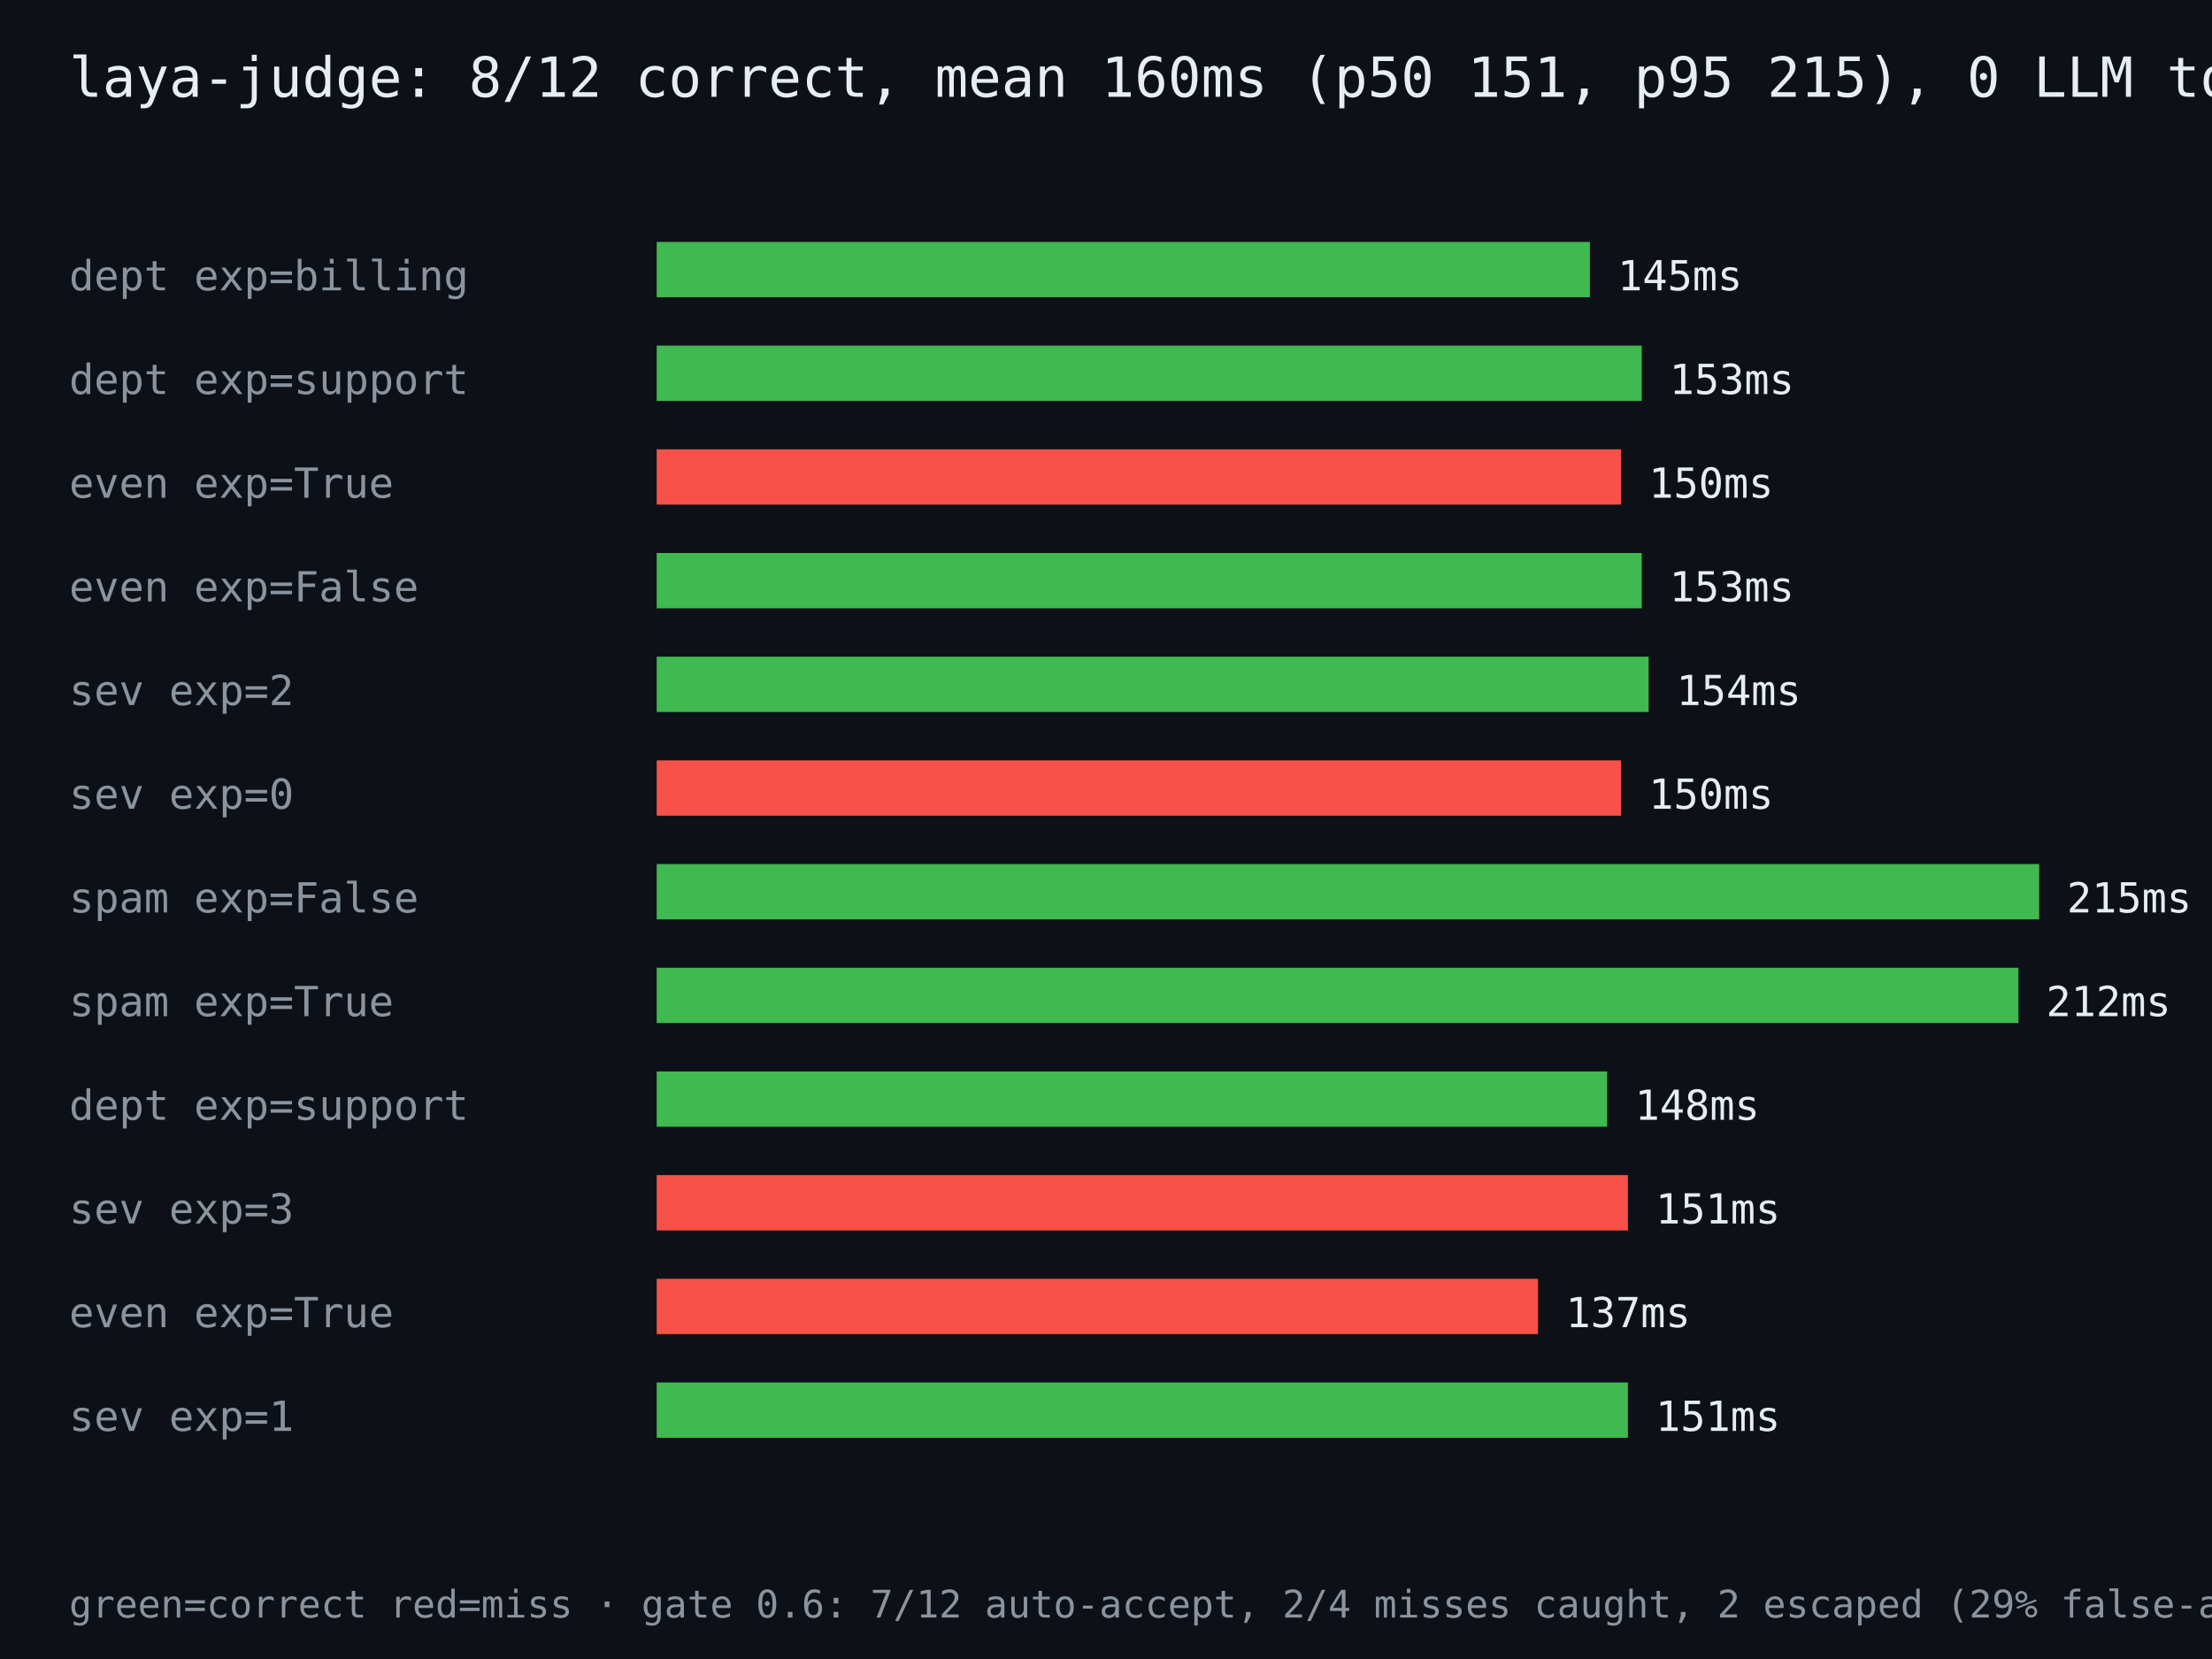
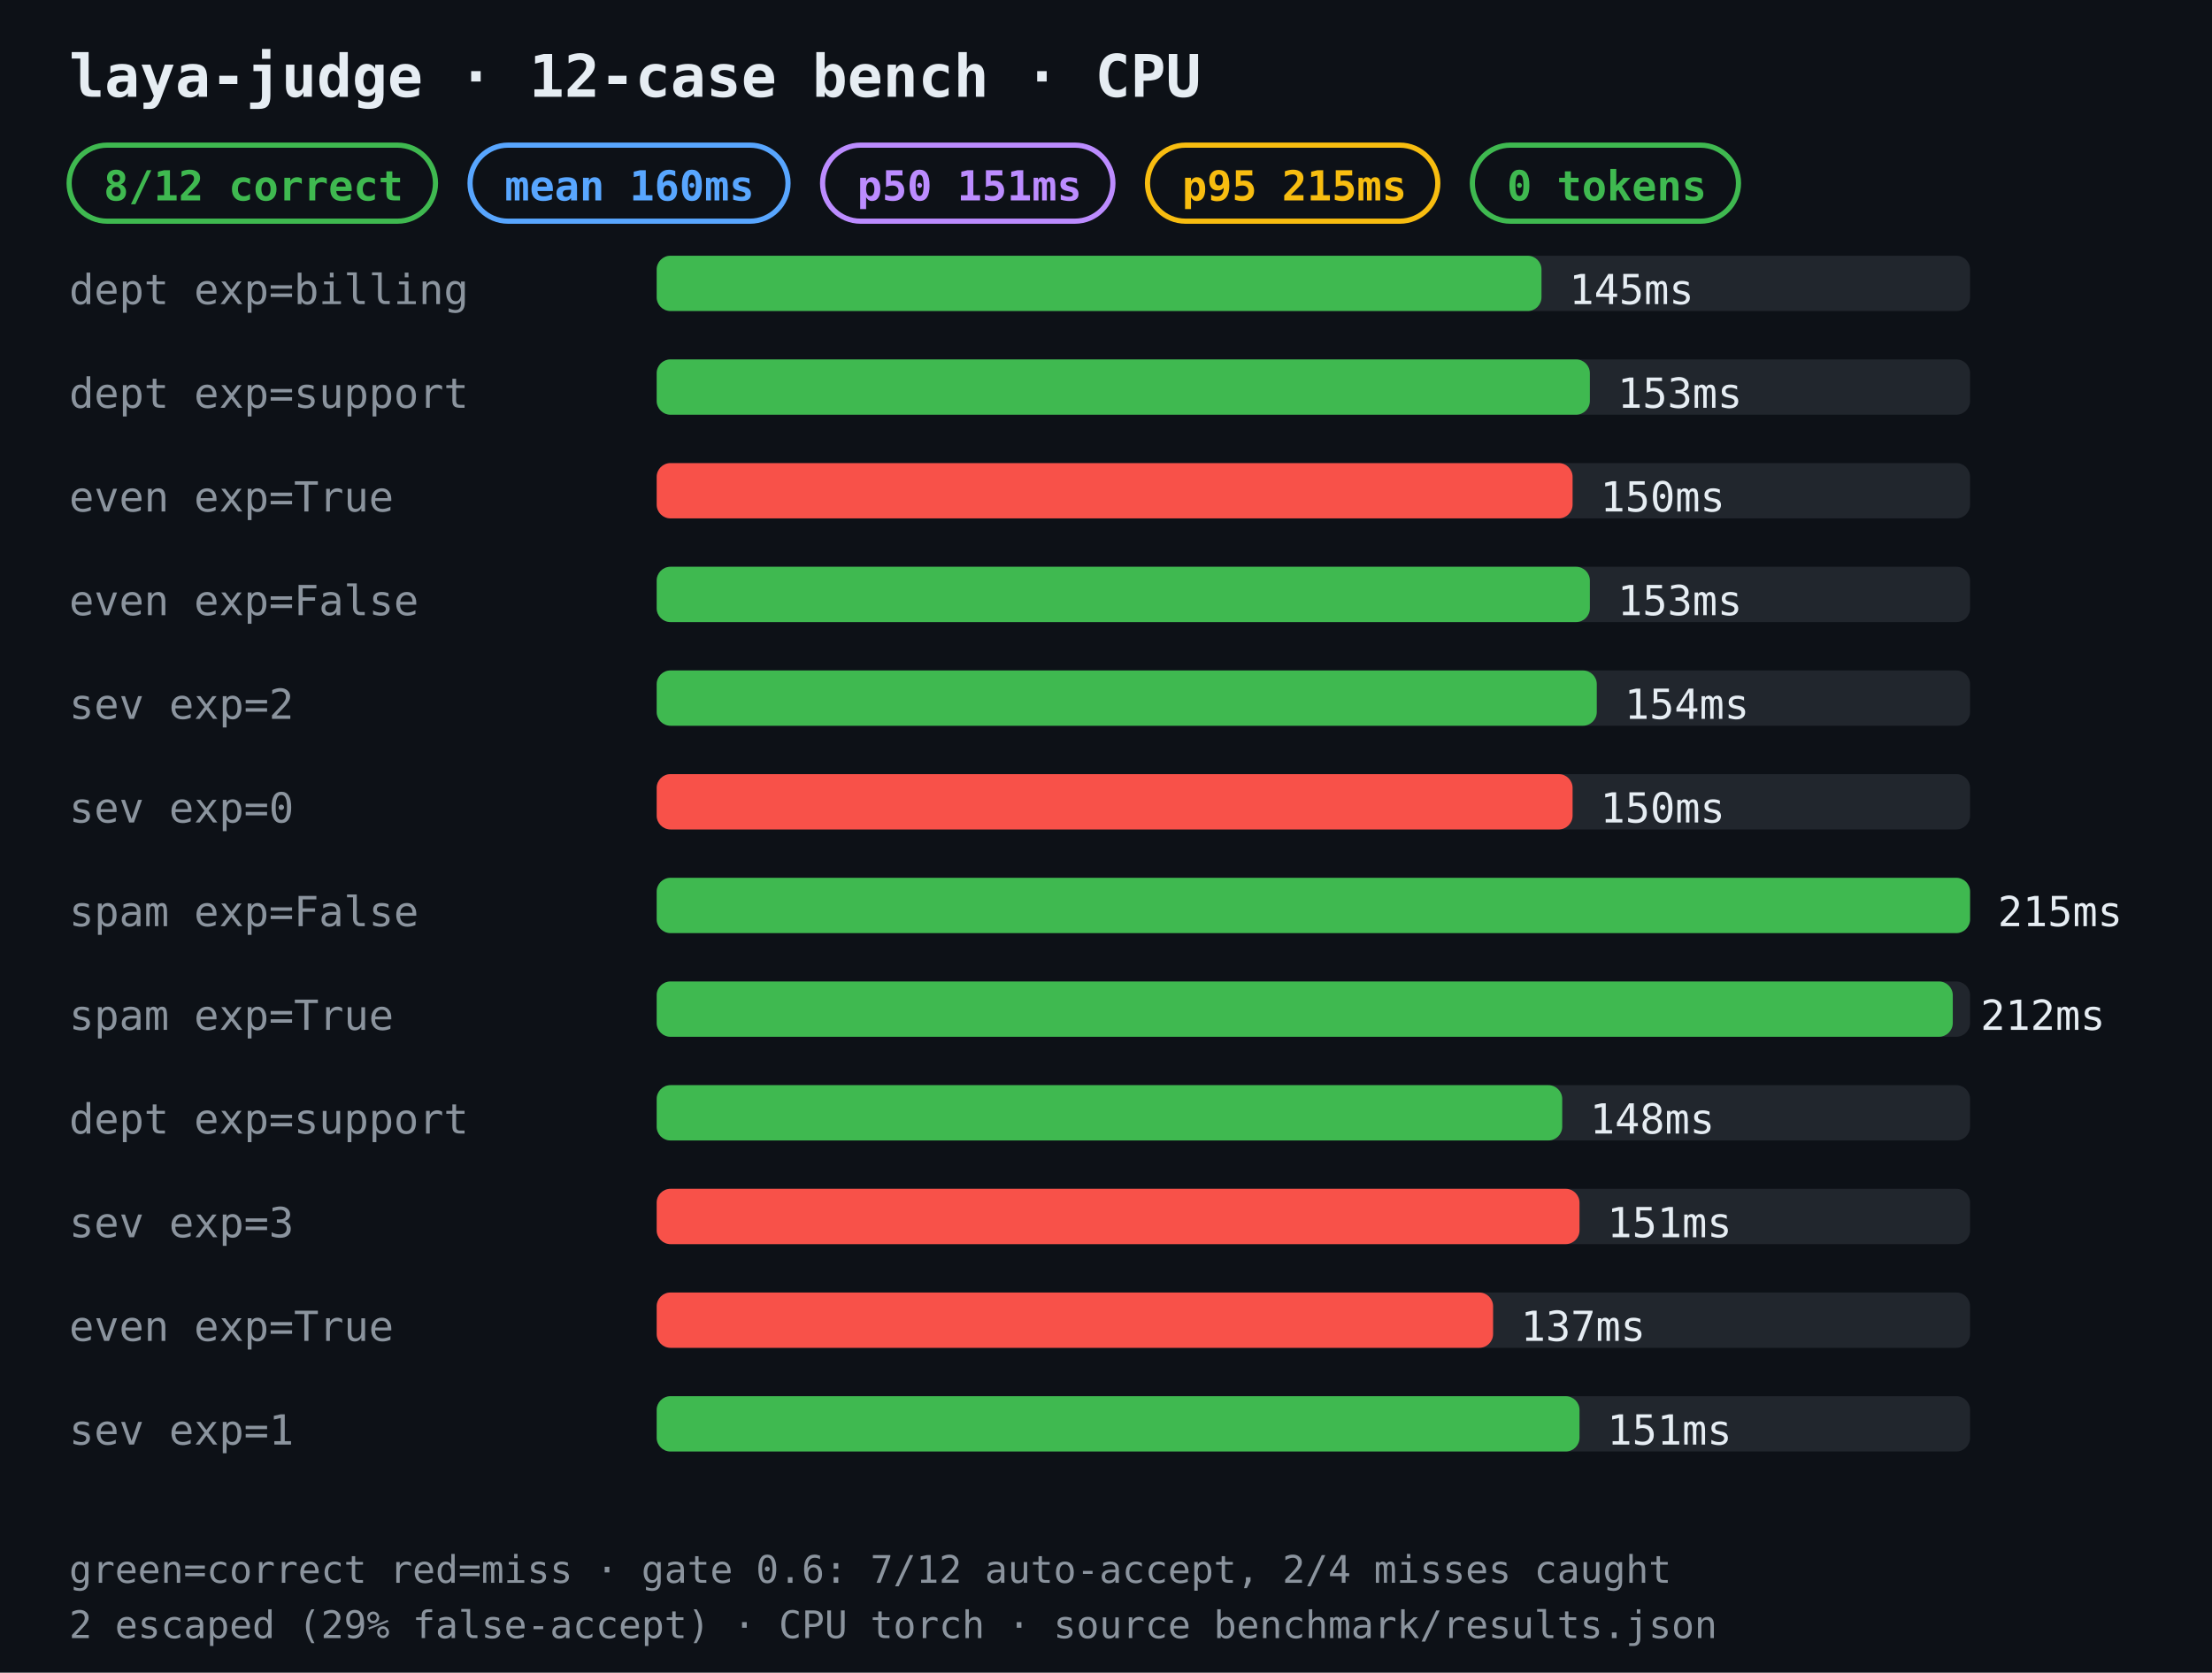
- <svg xmlns="http://www.w3.org/2000/svg" width="640" height="480" font-family="monospace">
+ <svg xmlns="http://www.w3.org/2000/svg" width="640" height="484" font-family="monospace">
  <rect width="100%" height="100%" fill="#0d1117" />
-   <text x="20" y="28" fill="#e6edf3" font-size="16">laya-judge: 8/12 correct, mean 160ms (p50 151, p95 215), 0 LLM tokens (CPU)</text>
-   <text x="20" y="84" fill="#8b949e" font-size="12">dept exp=billing</text>
-   <rect x="190" y="70" width="270" height="16" fill="#3fb950" />
-   <text x="468" y="84" fill="#e6edf3" font-size="12">145ms</text>
-   <text x="20" y="114" fill="#8b949e" font-size="12">dept exp=support</text>
-   <rect x="190" y="100" width="285" height="16" fill="#3fb950" />
-   <text x="483" y="114" fill="#e6edf3" font-size="12">153ms</text>
-   <text x="20" y="144" fill="#8b949e" font-size="12">even exp=True</text>
-   <rect x="190" y="130" width="279" height="16" fill="#f85149" />
-   <text x="477" y="144" fill="#e6edf3" font-size="12">150ms</text>
-   <text x="20" y="174" fill="#8b949e" font-size="12">even exp=False</text>
-   <rect x="190" y="160" width="285" height="16" fill="#3fb950" />
-   <text x="483" y="174" fill="#e6edf3" font-size="12">153ms</text>
-   <text x="20" y="204" fill="#8b949e" font-size="12">sev exp=2</text>
-   <rect x="190" y="190" width="287" height="16" fill="#3fb950" />
-   <text x="485" y="204" fill="#e6edf3" font-size="12">154ms</text>
-   <text x="20" y="234" fill="#8b949e" font-size="12">sev exp=0</text>
-   <rect x="190" y="220" width="279" height="16" fill="#f85149" />
-   <text x="477" y="234" fill="#e6edf3" font-size="12">150ms</text>
-   <text x="20" y="264" fill="#8b949e" font-size="12">spam exp=False</text>
-   <rect x="190" y="250" width="400" height="16" fill="#3fb950" />
-   <text x="598" y="264" fill="#e6edf3" font-size="12">215ms</text>
-   <text x="20" y="294" fill="#8b949e" font-size="12">spam exp=True</text>
-   <rect x="190" y="280" width="394" height="16" fill="#3fb950" />
-   <text x="592" y="294" fill="#e6edf3" font-size="12">212ms</text>
-   <text x="20" y="324" fill="#8b949e" font-size="12">dept exp=support</text>
-   <rect x="190" y="310" width="275" height="16" fill="#3fb950" />
-   <text x="473" y="324" fill="#e6edf3" font-size="12">148ms</text>
-   <text x="20" y="354" fill="#8b949e" font-size="12">sev exp=3</text>
-   <rect x="190" y="340" width="281" height="16" fill="#f85149" />
-   <text x="479" y="354" fill="#e6edf3" font-size="12">151ms</text>
-   <text x="20" y="384" fill="#8b949e" font-size="12">even exp=True</text>
-   <rect x="190" y="370" width="255" height="16" fill="#f85149" />
-   <text x="453" y="384" fill="#e6edf3" font-size="12">137ms</text>
-   <text x="20" y="414" fill="#8b949e" font-size="12">sev exp=1</text>
-   <rect x="190" y="400" width="281" height="16" fill="#3fb950" />
-   <text x="479" y="414" fill="#e6edf3" font-size="12">151ms</text>
-   <text x="20" y="468" fill="#8b949e" font-size="11">green=correct red=miss · gate 0.6: 7/12 auto-accept, 2/4 misses caught, 2 escaped (29% false-accept) · CPU torch</text>
+   <text x="20" y="28" fill="#e6edf3" font-size="17" font-weight="bold">laya-judge · 12-case bench · CPU</text>
+   <rect x="20" y="42" width="106" height="22" rx="11" fill="none" stroke="#3fb950" stroke-width="1.5" />
+   <text x="30" y="58" fill="#3fb950" font-size="12" font-weight="bold">8/12 correct</text>
+   <rect x="136" y="42" width="92" height="22" rx="11" fill="none" stroke="#58a6ff" stroke-width="1.5" />
+   <text x="146" y="58" fill="#58a6ff" font-size="12" font-weight="bold">mean 160ms</text>
+   <rect x="238" y="42" width="84" height="22" rx="11" fill="none" stroke="#bc8cff" stroke-width="1.5" />
+   <text x="248" y="58" fill="#bc8cff" font-size="12" font-weight="bold">p50 151ms</text>
+   <rect x="332" y="42" width="84" height="22" rx="11" fill="none" stroke="#f8bd10" stroke-width="1.5" />
+   <text x="342" y="58" fill="#f8bd10" font-size="12" font-weight="bold">p95 215ms</text>
+   <rect x="426" y="42" width="77" height="22" rx="11" fill="none" stroke="#3fb950" stroke-width="1.5" />
+   <text x="436" y="58" fill="#3fb950" font-size="12" font-weight="bold">0 tokens</text>
+   <rect x="190" y="74" width="380" height="16" rx="4" fill="#21262d" />
+   <text x="20" y="88" fill="#8b949e" font-size="12">dept exp=billing</text>
+   <rect x="190" y="74" width="256" height="16" rx="4" fill="#3fb950" />
+   <text x="454" y="88" fill="#e6edf3" font-size="12">145ms</text>
+   <rect x="190" y="104" width="380" height="16" rx="4" fill="#21262d" />
+   <text x="20" y="118" fill="#8b949e" font-size="12">dept exp=support</text>
+   <rect x="190" y="104" width="270" height="16" rx="4" fill="#3fb950" />
+   <text x="468" y="118" fill="#e6edf3" font-size="12">153ms</text>
+   <rect x="190" y="134" width="380" height="16" rx="4" fill="#21262d" />
+   <text x="20" y="148" fill="#8b949e" font-size="12">even exp=True</text>
+   <rect x="190" y="134" width="265" height="16" rx="4" fill="#f85149" />
+   <text x="463" y="148" fill="#e6edf3" font-size="12">150ms</text>
+   <rect x="190" y="164" width="380" height="16" rx="4" fill="#21262d" />
+   <text x="20" y="178" fill="#8b949e" font-size="12">even exp=False</text>
+   <rect x="190" y="164" width="270" height="16" rx="4" fill="#3fb950" />
+   <text x="468" y="178" fill="#e6edf3" font-size="12">153ms</text>
+   <rect x="190" y="194" width="380" height="16" rx="4" fill="#21262d" />
+   <text x="20" y="208" fill="#8b949e" font-size="12">sev exp=2</text>
+   <rect x="190" y="194" width="272" height="16" rx="4" fill="#3fb950" />
+   <text x="470" y="208" fill="#e6edf3" font-size="12">154ms</text>
+   <rect x="190" y="224" width="380" height="16" rx="4" fill="#21262d" />
+   <text x="20" y="238" fill="#8b949e" font-size="12">sev exp=0</text>
+   <rect x="190" y="224" width="265" height="16" rx="4" fill="#f85149" />
+   <text x="463" y="238" fill="#e6edf3" font-size="12">150ms</text>
+   <rect x="190" y="254" width="380" height="16" rx="4" fill="#21262d" />
+   <text x="20" y="268" fill="#8b949e" font-size="12">spam exp=False</text>
+   <rect x="190" y="254" width="380" height="16" rx="4" fill="#3fb950" />
+   <text x="578" y="268" fill="#e6edf3" font-size="12">215ms</text>
+   <rect x="190" y="284" width="380" height="16" rx="4" fill="#21262d" />
+   <text x="20" y="298" fill="#8b949e" font-size="12">spam exp=True</text>
+   <rect x="190" y="284" width="375" height="16" rx="4" fill="#3fb950" />
+   <text x="573" y="298" fill="#e6edf3" font-size="12">212ms</text>
+   <rect x="190" y="314" width="380" height="16" rx="4" fill="#21262d" />
+   <text x="20" y="328" fill="#8b949e" font-size="12">dept exp=support</text>
+   <rect x="190" y="314" width="262" height="16" rx="4" fill="#3fb950" />
+   <text x="460" y="328" fill="#e6edf3" font-size="12">148ms</text>
+   <rect x="190" y="344" width="380" height="16" rx="4" fill="#21262d" />
+   <text x="20" y="358" fill="#8b949e" font-size="12">sev exp=3</text>
+   <rect x="190" y="344" width="267" height="16" rx="4" fill="#f85149" />
+   <text x="465" y="358" fill="#e6edf3" font-size="12">151ms</text>
+   <rect x="190" y="374" width="380" height="16" rx="4" fill="#21262d" />
+   <text x="20" y="388" fill="#8b949e" font-size="12">even exp=True</text>
+   <rect x="190" y="374" width="242" height="16" rx="4" fill="#f85149" />
+   <text x="440" y="388" fill="#e6edf3" font-size="12">137ms</text>
+   <rect x="190" y="404" width="380" height="16" rx="4" fill="#21262d" />
+   <text x="20" y="418" fill="#8b949e" font-size="12">sev exp=1</text>
+   <rect x="190" y="404" width="267" height="16" rx="4" fill="#3fb950" />
+   <text x="465" y="418" fill="#e6edf3" font-size="12">151ms</text>
+   <text x="20" y="458" fill="#8b949e" font-size="11">green=correct red=miss · gate 0.6: 7/12 auto-accept, 2/4 misses caught</text>
+   <text x="20" y="474" fill="#8b949e" font-size="11">2 escaped (29% false-accept) · CPU torch · source benchmark/results.json</text>
</svg>
